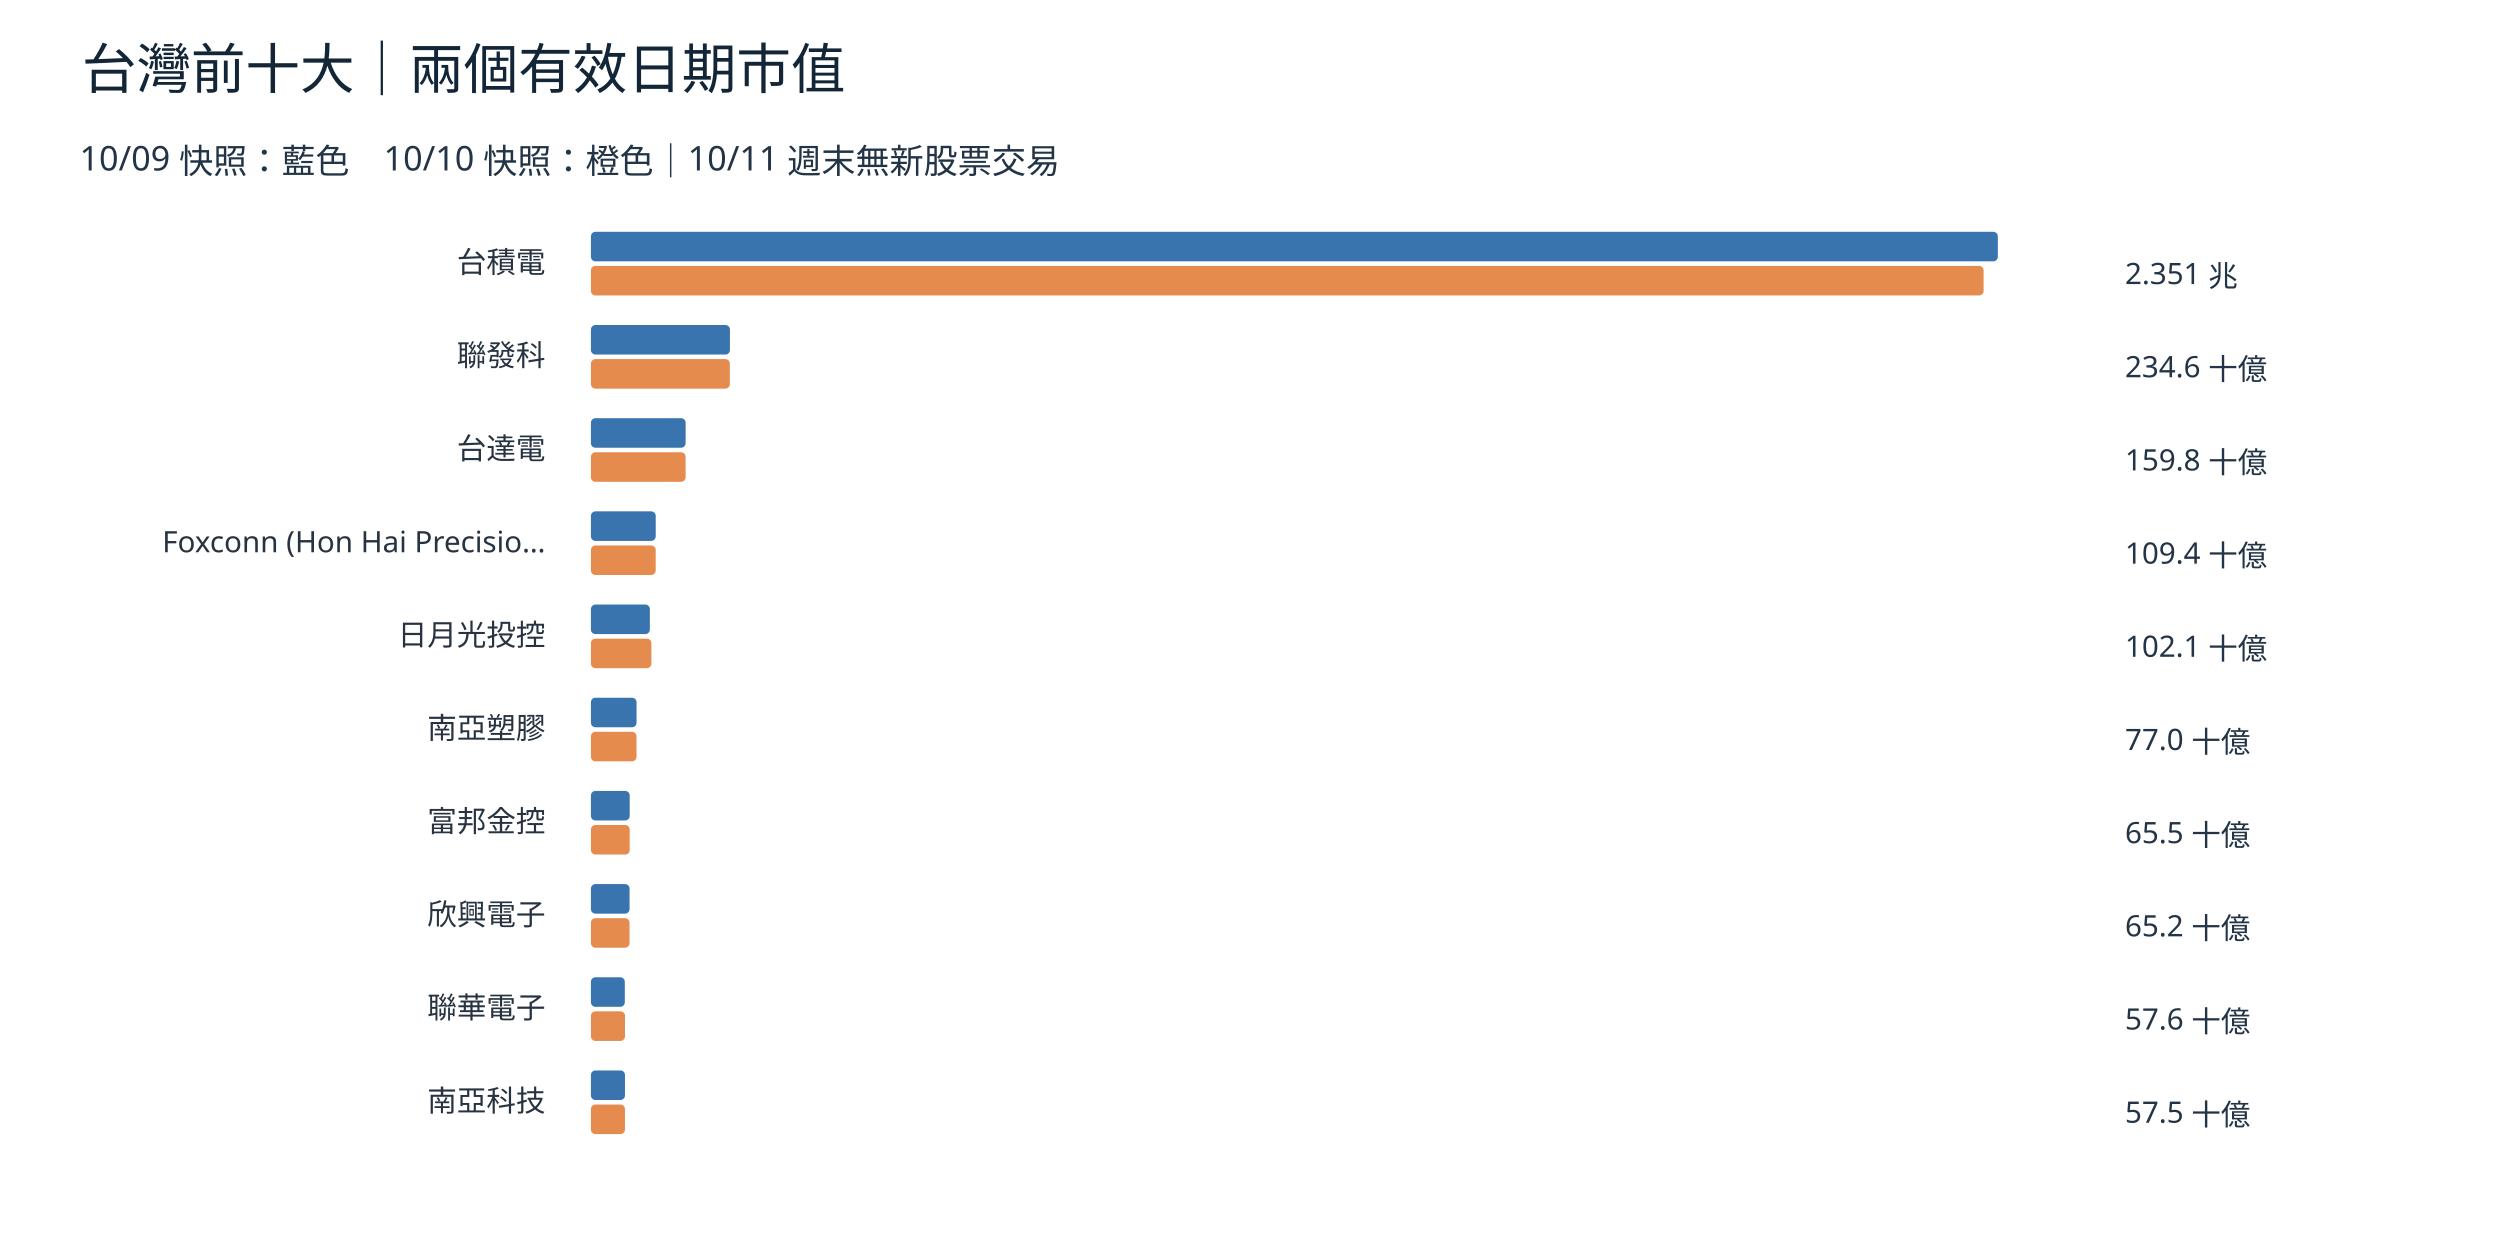
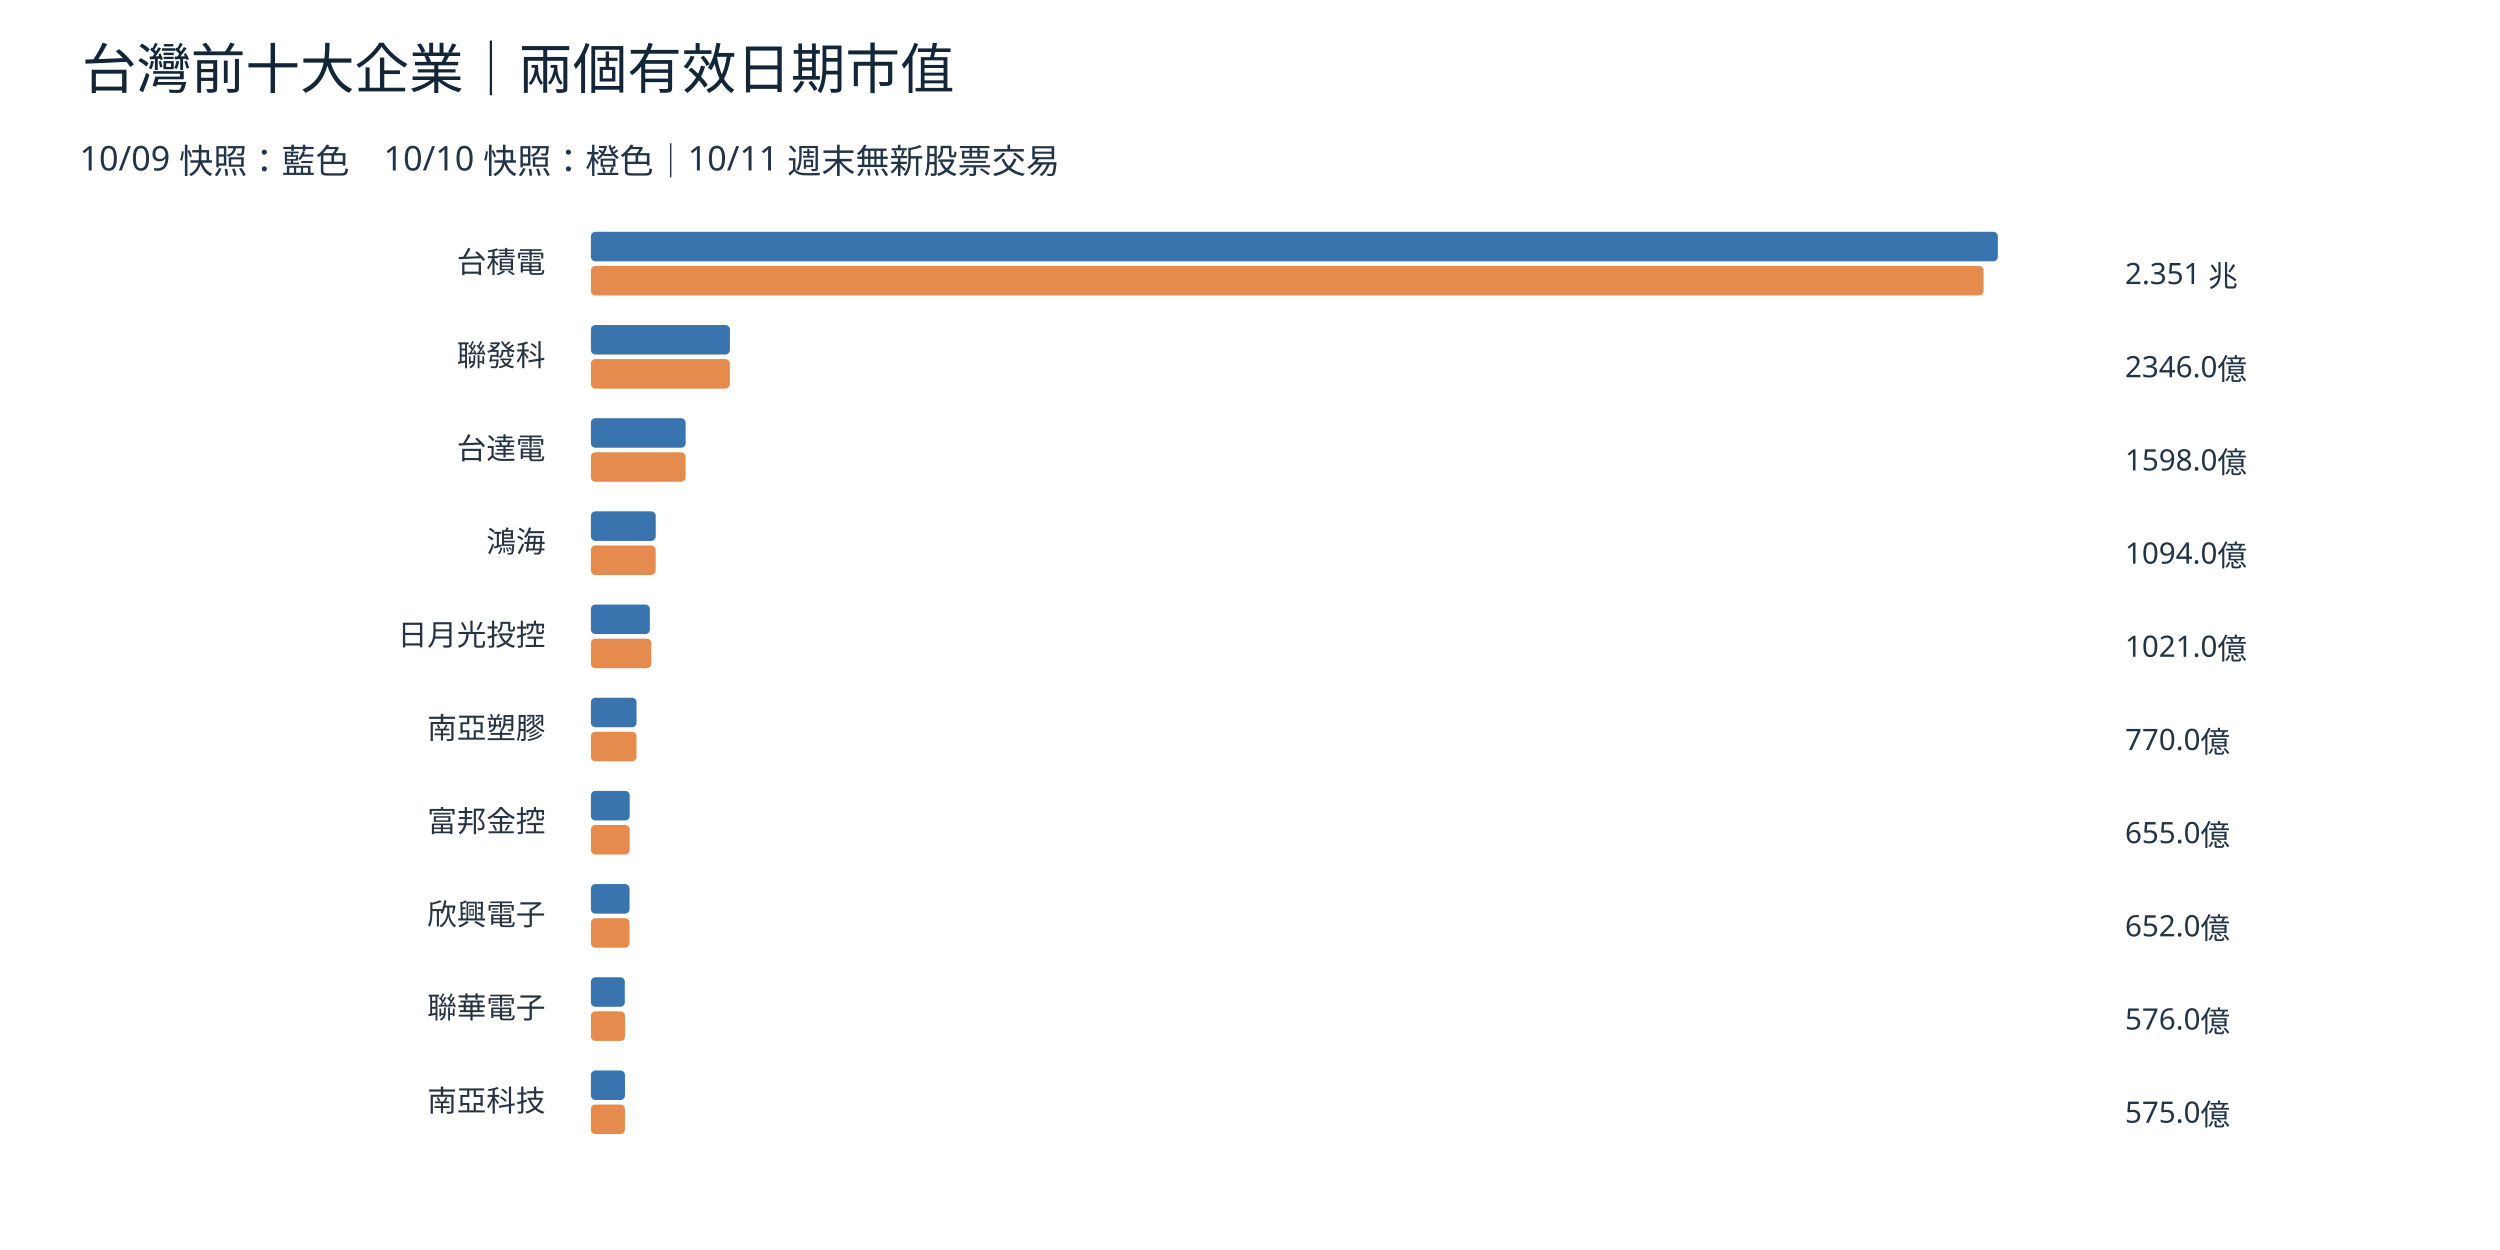
- <svg xmlns="http://www.w3.org/2000/svg" viewBox="0 0 1100 550" role="img" aria-label="台灣前十大｜兩個有效日期市值">
+ <svg xmlns="http://www.w3.org/2000/svg" viewBox="0 0 1100 550" role="img" aria-label="台灣前十大企業｜兩個有效日期市值">
  <rect width="1100" height="550" fill="#fff" />
-   <text x="36" y="39" font-family="sans-serif" font-size="24" fill="#132638" text-anchor="start">台灣前十大｜兩個有效日期市值</text>
+   <text x="36" y="39" font-family="sans-serif" font-size="24" fill="#132638" text-anchor="start">台灣前十大企業｜兩個有效日期市值</text>
  <text x="35" y="75" font-family="sans-serif" font-size="15" fill="#223445" text-anchor="start">10/09 快照：藍色　10/10 快照：橙色｜10/11 週末無新股票交易</text>
  <text x="240" y="120" font-family="sans-serif" font-size="13" fill="#273341" text-anchor="end">台積電</text>
  <rect x="260" y="102" width="619.05" height="13" fill="#3974ae" rx="2" />
  <rect x="260" y="117" width="612.79" height="13" fill="#e58b4e" rx="2" />
  <text x="935" y="125" font-family="sans-serif" font-size="13" fill="#223445" text-anchor="start">2.351 兆</text>
  <text x="240" y="161" font-family="sans-serif" font-size="13" fill="#273341" text-anchor="end">聯發科</text>
  <rect x="260" y="143" width="61.17" height="13" fill="#3974ae" rx="2" />
  <rect x="260" y="158" width="61.14" height="13" fill="#e58b4e" rx="2" />
-   <text x="935" y="166" font-family="sans-serif" font-size="13" fill="#223445" text-anchor="start">234.6 十億</text>
+   <text x="935" y="166" font-family="sans-serif" font-size="13" fill="#223445" text-anchor="start">2346.0億</text>
  <text x="240" y="202" font-family="sans-serif" font-size="13" fill="#273341" text-anchor="end">台達電</text>
  <rect x="260" y="184" width="41.68" height="13" fill="#3974ae" rx="2" />
  <rect x="260" y="199" width="41.67" height="13" fill="#e58b4e" rx="2" />
-   <text x="935" y="207" font-family="sans-serif" font-size="13" fill="#223445" text-anchor="start">159.8 十億</text>
-   <text x="240" y="243" font-family="sans-serif" font-size="13" fill="#273341" text-anchor="end">Foxconn (Hon Hai Precisio…</text>
+   <text x="935" y="207" font-family="sans-serif" font-size="13" fill="#223445" text-anchor="start">1598.0億</text>
+   <text x="240" y="243" font-family="sans-serif" font-size="13" fill="#273341" text-anchor="end">鴻海</text>
  <rect x="260" y="225" width="28.52" height="13" fill="#3974ae" rx="2" />
  <rect x="260" y="240" width="28.51" height="13" fill="#e58b4e" rx="2" />
-   <text x="935" y="248" font-family="sans-serif" font-size="13" fill="#223445" text-anchor="start">109.4 十億</text>
+   <text x="935" y="248" font-family="sans-serif" font-size="13" fill="#223445" text-anchor="start">1094.0億</text>
  <text x="240" y="284" font-family="sans-serif" font-size="13" fill="#273341" text-anchor="end">日月光投控</text>
  <rect x="260" y="266" width="25.94" height="13" fill="#3974ae" rx="2" />
  <rect x="260" y="281" width="26.61" height="13" fill="#e58b4e" rx="2" />
-   <text x="935" y="289" font-family="sans-serif" font-size="13" fill="#223445" text-anchor="start">102.1 十億</text>
+   <text x="935" y="289" font-family="sans-serif" font-size="13" fill="#223445" text-anchor="start">1021.0億</text>
  <text x="240" y="325" font-family="sans-serif" font-size="13" fill="#273341" text-anchor="end">南亞塑膠</text>
  <rect x="260" y="307" width="20.08" height="13" fill="#3974ae" rx="2" />
  <rect x="260" y="322" width="20.07" height="13" fill="#e58b4e" rx="2" />
-   <text x="935" y="330" font-family="sans-serif" font-size="13" fill="#223445" text-anchor="start">77.0 十億</text>
+   <text x="935" y="330" font-family="sans-serif" font-size="13" fill="#223445" text-anchor="start">770.0億</text>
  <text x="240" y="366" font-family="sans-serif" font-size="13" fill="#273341" text-anchor="end">富邦金控</text>
  <rect x="260" y="348" width="17.07" height="13" fill="#3974ae" rx="2" />
  <rect x="260" y="363" width="17.07" height="13" fill="#e58b4e" rx="2" />
-   <text x="935" y="371" font-family="sans-serif" font-size="13" fill="#223445" text-anchor="start">65.5 十億</text>
+   <text x="935" y="371" font-family="sans-serif" font-size="13" fill="#223445" text-anchor="start">655.0億</text>
  <text x="240" y="407" font-family="sans-serif" font-size="13" fill="#273341" text-anchor="end">欣興電子</text>
  <rect x="260" y="389" width="17.01" height="13" fill="#3974ae" rx="2" />
  <rect x="260" y="404" width="17.00" height="13" fill="#e58b4e" rx="2" />
-   <text x="935" y="412" font-family="sans-serif" font-size="13" fill="#223445" text-anchor="start">65.2 十億</text>
+   <text x="935" y="412" font-family="sans-serif" font-size="13" fill="#223445" text-anchor="start">652.0億</text>
  <text x="240" y="448" font-family="sans-serif" font-size="13" fill="#273341" text-anchor="end">聯華電子</text>
  <rect x="260" y="430" width="14.92" height="13" fill="#3974ae" rx="2" />
  <rect x="260" y="445" width="15.01" height="13" fill="#e58b4e" rx="2" />
-   <text x="935" y="453" font-family="sans-serif" font-size="13" fill="#223445" text-anchor="start">57.6 十億</text>
+   <text x="935" y="453" font-family="sans-serif" font-size="13" fill="#223445" text-anchor="start">576.0億</text>
  <text x="240" y="489" font-family="sans-serif" font-size="13" fill="#273341" text-anchor="end">南亞科技</text>
  <rect x="260" y="471" width="14.99" height="13" fill="#3974ae" rx="2" />
  <rect x="260" y="486" width="14.98" height="13" fill="#e58b4e" rx="2" />
-   <text x="935" y="494" font-family="sans-serif" font-size="13" fill="#223445" text-anchor="start">57.5 十億</text>
+   <text x="935" y="494" font-family="sans-serif" font-size="13" fill="#223445" text-anchor="start">575.0億</text>
</svg>
